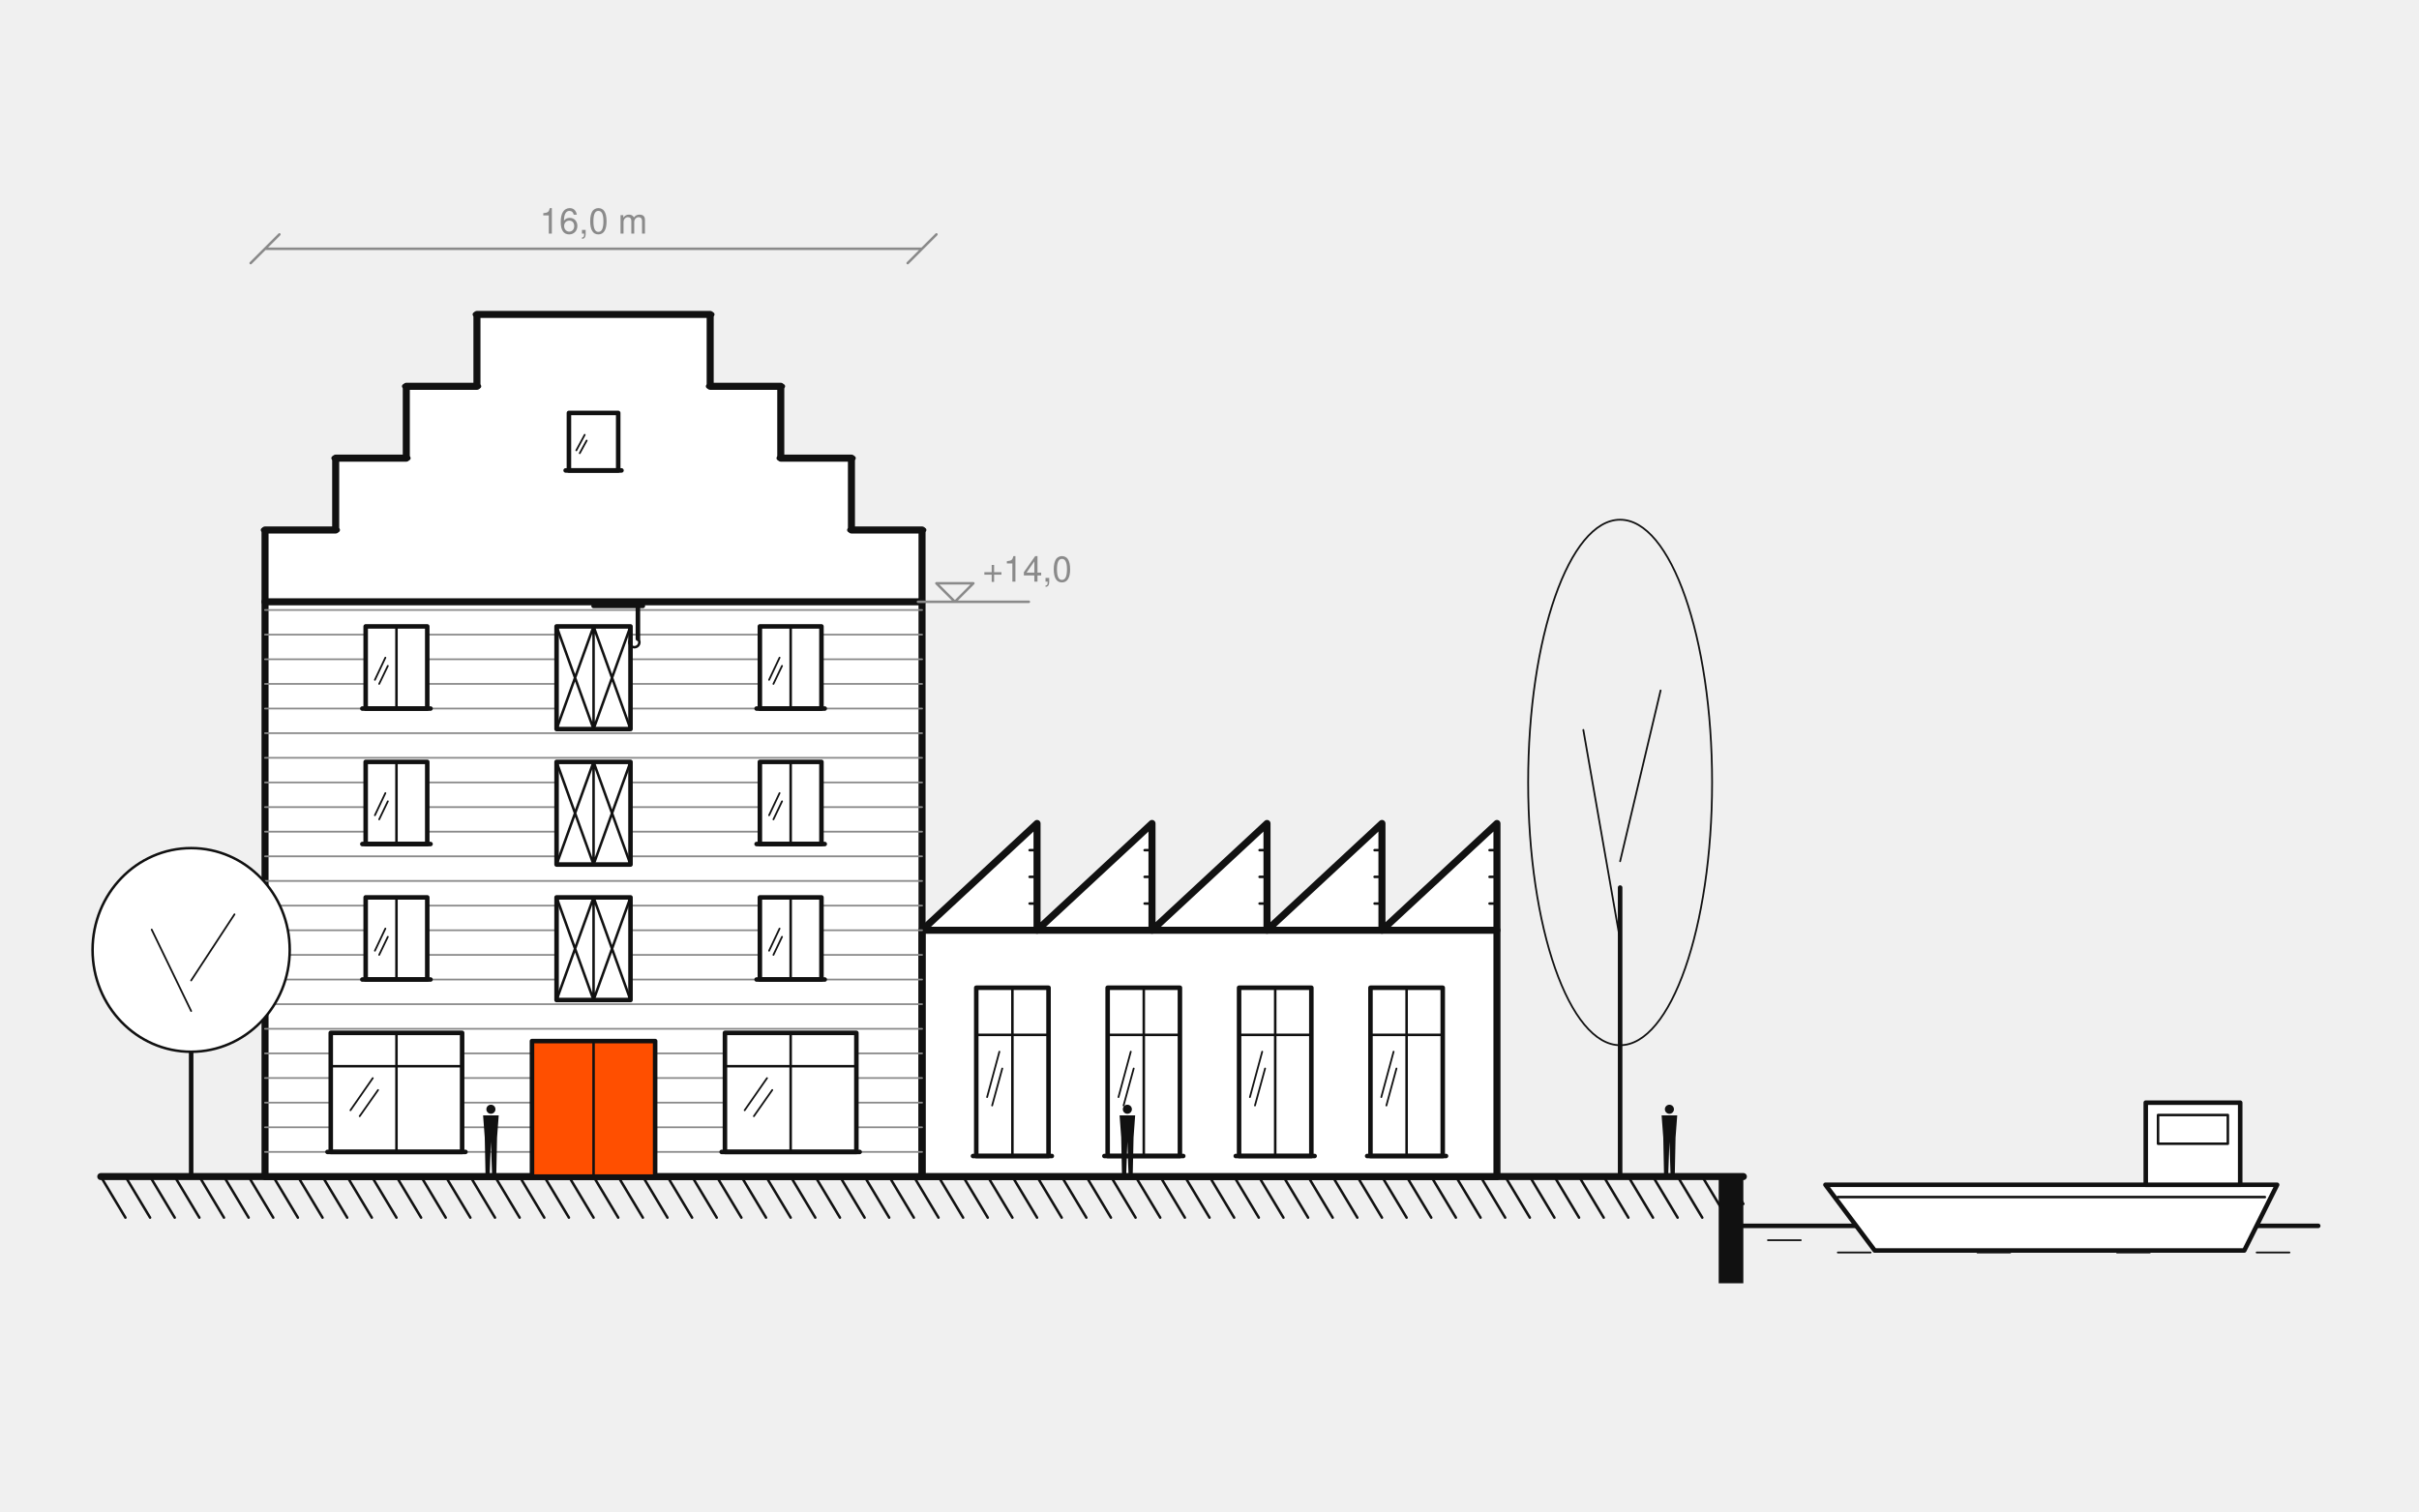
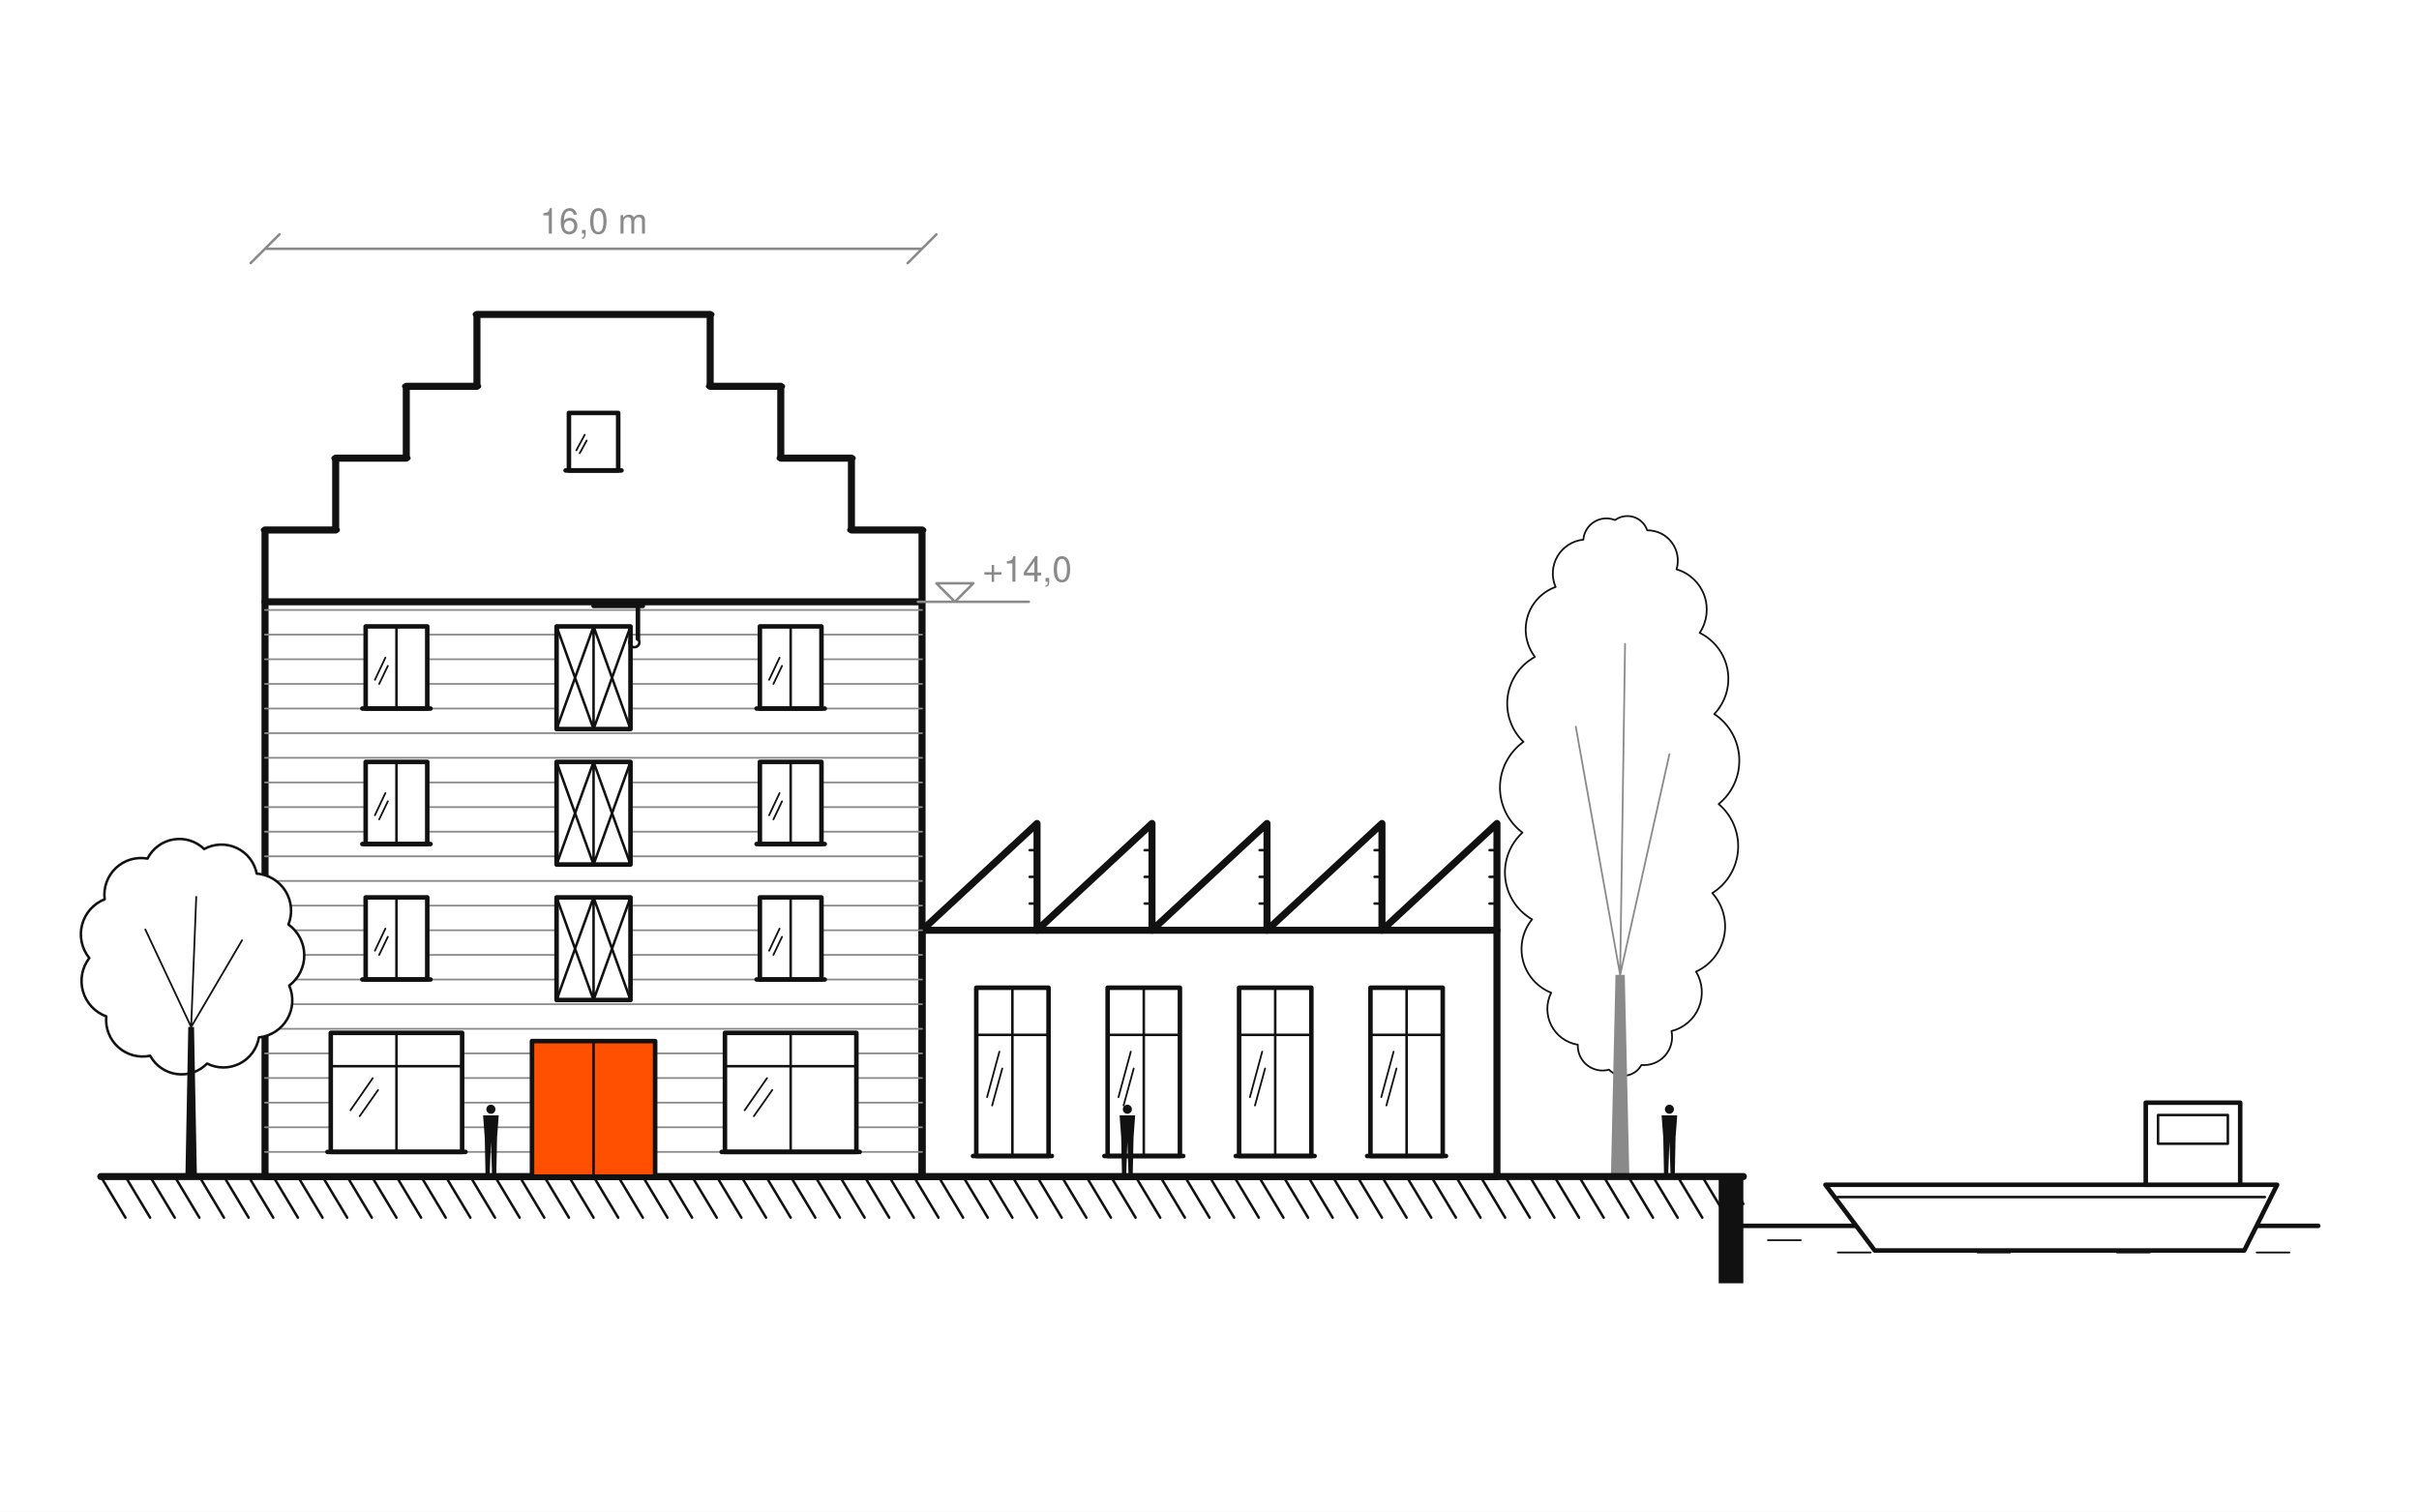
<svg xmlns="http://www.w3.org/2000/svg" viewBox="0 0 480 300" width="480" height="300" role="img" aria-labelledby="pk-title pk-desc" data-kit="arch.mjs" data-scale="8.148" data-palette="{&quot;ink&quot;:&quot;#111111&quot;,&quot;paper&quot;:&quot;#ffffff&quot;,&quot;tint&quot;:&quot;#f3f3f3&quot;,&quot;mid&quot;:&quot;#8a8a8a&quot;,&quot;accent&quot;:&quot;#ff4f00&quot;}">
+   <rect width="480" height="300" fill="#ffffff" />
  <g data-layer="back">
-     <path d="M321.48 233.52L321.48 176.16" fill="none" stroke="#111111" stroke-width="0.9" stroke-linecap="round" stroke-linejoin="round" />
-     <ellipse cx="321.48" cy="155.3" rx="18.25" ry="52.15" fill="none" stroke="#111111" stroke-width="0.35" />
-     <path d="M321.48 186.59L314.18 144.87M321.48 170.94L329.51 137.04" fill="none" stroke="#111111" stroke-width="0.35" stroke-linecap="round" stroke-linejoin="round" />
+     <path d="M340.16 141.72A10.15 10.15 0 0 0 337.27 125.61A8.32 8.32 0 0 0 332.67 113A6.00 6.00 0 0 0 326.86 105.26A4.16 4.16 0 0 0 320.47 103.22A4.59 4.59 0 0 0 314.18 107.11A6.74 6.74 0 0 0 308.68 116.5A8.97 8.97 0 0 0 304.58 130.38A10.55 10.55 0 0 0 302.3 147.24A11.17 11.17 0 0 0 302.1 165.25A10.74 10.74 0 0 0 304.01 182.47A9.33 9.33 0 0 0 307.8 197.03A7.19 7.19 0 0 0 313.08 207.35A4.92 4.92 0 0 0 319.27 212.31A4.03 4.03 0 0 0 325.7 211.37A5.58 5.58 0 0 0 331.67 204.64A7.91 7.91 0 0 0 336.54 192.85A9.87 9.87 0 0 0 339.77 177.26A10.99 10.99 0 0 0 341.03 159.58A11.09 11.09 0 0 0 340.16 141.72Z" fill="none" stroke="#111111" stroke-width="0.35" stroke-linejoin="round" />
+     <path d="M319.65 233.52L320.56 193.49L322.4 193.49L323.31 233.52Z" fill="#8a8a8a" stroke="none" />
+     <path d="M321.48 193.49L312.68 144.21M321.48 193.49L331.26 149.69M321.48 193.49L322.46 127.79" fill="none" stroke="#8a8a8a" stroke-width="0.35" stroke-linecap="round" stroke-linejoin="round" />
  </g>
  <g data-layer="ground">
    <path d="M20 233.52L345.93 233.52" fill="none" stroke="#111111" stroke-width="1.4" stroke-linecap="round" stroke-linejoin="round" />
    <path d="M20 233.52L24.89 241.67M24.89 233.52L29.78 241.67M29.78 233.52L34.67 241.67M34.67 233.52L39.56 241.67M39.56 233.52L44.44 241.67M44.44 233.52L49.33 241.67M49.33 233.52L54.22 241.67M54.22 233.52L59.11 241.67M59.11 233.52L64 241.67M64 233.52L68.89 241.67M68.89 233.52L73.78 241.67M73.78 233.52L78.67 241.67M78.67 233.52L83.56 241.67M83.56 233.52L88.44 241.67M88.44 233.52L93.33 241.67M93.33 233.52L98.22 241.67M98.22 233.52L103.11 241.67M103.11 233.52L108 241.67M108 233.52L112.89 241.67M112.89 233.52L117.78 241.67M117.78 233.52L122.67 241.67M122.67 233.52L127.56 241.67M127.56 233.52L132.44 241.67M132.44 233.52L137.33 241.67M137.33 233.52L142.22 241.67M142.22 233.52L147.11 241.67M147.11 233.52L152 241.67M152 233.52L156.89 241.67M156.89 233.52L161.78 241.67M161.78 233.52L166.67 241.67M166.67 233.52L171.56 241.67M171.56 233.52L176.44 241.67M176.44 233.52L181.33 241.67M181.33 233.52L186.22 241.67M186.22 233.52L191.11 241.67M191.11 233.52L196 241.67M196 233.52L200.89 241.67M200.89 233.52L205.78 241.67M205.78 233.52L210.67 241.67M210.67 233.52L215.56 241.67M215.56 233.52L220.44 241.67M220.44 233.52L225.33 241.67M225.33 233.52L230.22 241.67M230.22 233.52L235.11 241.67M235.11 233.52L240 241.67M240 233.52L244.89 241.67M244.89 233.52L249.78 241.67M249.78 233.52L254.67 241.67M254.67 233.52L259.56 241.67M259.56 233.52L264.44 241.67M264.44 233.52L269.33 241.67M269.33 233.52L274.22 241.67M274.22 233.52L279.11 241.67M279.11 233.52L284 241.67M284 233.52L288.89 241.67M288.89 233.52L293.78 241.67M293.78 233.52L298.67 241.67M298.67 233.52L303.56 241.67M303.56 233.52L308.44 241.67M308.44 233.52L313.33 241.67M313.33 233.52L318.22 241.67M318.22 233.52L323.11 241.67M323.11 233.52L328 241.67M328 233.52L332.89 241.67M332.89 233.52L337.78 241.67M337.78 233.52L342.67 241.67M342.67 233.52L345.93 238.95" fill="none" stroke="#111111" stroke-width="0.5" stroke-linecap="round" stroke-linejoin="round" />
    <path d="M345.93 243.3L460 243.3" fill="none" stroke="#111111" stroke-width="0.9" stroke-linecap="round" stroke-linejoin="round" />
    <path d="M350.81 246.15L357.33 246.15M364.67 248.59L371.19 248.59M378.52 246.15L385.04 246.15M392.37 248.59L398.89 248.59M406.22 246.15L412.74 246.15M420.07 248.59L426.59 248.59M433.93 246.15L440.44 246.15M447.78 248.59L454.3 248.59" fill="none" stroke="#111111" stroke-width="0.35" stroke-linecap="round" stroke-linejoin="round" />
  </g>
  <g data-layer="fill">
    <path d="M182.96 233.52H297.04V184.63H182.96Z" fill="#ffffff" stroke="none" />
    <path d="M182.96 184.63L205.78 163.44V184.63L228.59 163.44V184.63L251.41 163.44V184.63L274.22 163.44V184.63L297.04 163.44V184.63Z" fill="#ffffff" stroke="none" />
    <path d="M52.59 233.52H182.96V119.44H52.59Z" fill="#ffffff" stroke="none" />
    <path d="M52.59 119.44V105.19H66.61V90.93H80.62V76.67H94.64V62.41H108.65H126.9H140.92V76.67H154.93V90.93H168.95V105.19H182.96V119.44Z" fill="#ffffff" stroke="none" />
  </g>
  <g data-layer="lines">
    <path d="M341.04 254.7H345.93V233.52H341.04Z" fill="#111111" stroke="none" />
    <path d="M182.96 233.52H297.04V184.63H182.96Z" fill="none" stroke="#111111" stroke-width="1.4" stroke-linecap="round" stroke-linejoin="round" />
    <path d="M182.96 184.63L205.78 163.44V184.63L228.59 163.44V184.63L251.41 163.44V184.63L274.22 163.44V184.63L297.04 163.44V184.63" fill="none" stroke="#111111" stroke-width="1.4" stroke-linecap="round" stroke-linejoin="round" />
    <path d="M52.59 233.52H182.96V119.44H52.59Z" fill="none" stroke="#111111" stroke-width="1.4" stroke-linecap="round" stroke-linejoin="round" />
    <path d="M52.59 119.44V105.19H66.61V90.93H80.62V76.67H94.64V62.41H108.65H126.9H140.92V76.67H154.93V90.93H168.95V105.19H182.96V119.44" fill="none" stroke="#111111" stroke-width="1.4" stroke-linecap="round" stroke-linejoin="round" />
    <path d="M362.22 235.15H451.85L445.33 248.19H372Z" fill="#ffffff" stroke="none" />
    <path d="M362.22 235.15H451.85L445.33 248.19H372Z" fill="none" stroke="#111111" stroke-width="0.9" stroke-linecap="round" stroke-linejoin="round" />
    <path d="M425.78 235.15H444.52V218.85H425.78Z" fill="#ffffff" stroke="none" />
    <path d="M425.78 235.15H444.52V218.85H425.78Z" fill="none" stroke="#111111" stroke-width="0.9" stroke-linecap="round" stroke-linejoin="round" />
  </g>
  <g data-layer="detail">
    <path d="M205.78 179.33L204.31 179.33M205.78 174.04L204.31 174.04M205.78 168.74L204.31 168.74M228.59 179.33L227.13 179.33M228.59 174.04L227.13 174.04M228.59 168.74L227.13 168.74M251.41 179.33L249.94 179.33M251.41 174.04L249.94 174.04M251.41 168.74L249.94 168.74M274.22 179.33L272.76 179.33M274.22 174.04L272.76 174.04M274.22 168.74L272.76 168.74M297.04 179.33L295.57 179.33M297.04 174.04L295.57 174.04M297.04 168.74L295.57 168.74" fill="none" stroke="#111111" stroke-width="0.5" stroke-linecap="round" stroke-linejoin="round" />
    <path d="M52.19 105.19L67.01 105.19M168.54 105.19L183.37 105.19M66.2 90.93L81.03 90.93M154.53 90.93L169.36 90.93M80.21 76.67L95.04 76.67M140.51 76.67L155.34 76.67M94.23 62.41L109.06 62.41M126.5 62.41L141.33 62.41" fill="none" stroke="#111111" stroke-width="0.9" stroke-linecap="round" stroke-linejoin="round" />
    <path d="M52.59 228.63L182.96 228.63M52.59 223.74L182.96 223.74M52.59 218.85L182.96 218.85M52.59 213.96L182.96 213.96M52.59 209.07L182.96 209.07M52.59 204.19L182.96 204.19M52.59 199.3L182.96 199.3M52.59 194.41L182.96 194.41M52.59 189.52L182.96 189.52M52.59 184.63L182.96 184.63M52.59 179.74L182.96 179.74M52.59 174.85L182.96 174.85M52.59 169.96L182.96 169.96M52.59 165.07L182.96 165.07M52.59 160.19L182.96 160.19M52.59 155.3L182.96 155.3M52.59 150.41L182.96 150.41M52.59 145.52L182.96 145.52M52.59 140.63L182.96 140.63M52.59 135.74L182.96 135.74M52.59 130.85L182.96 130.85M52.59 125.96L182.96 125.96M52.59 121.07L182.96 121.07" fill="none" stroke="#8a8a8a" stroke-width="0.35" stroke-linecap="round" stroke-linejoin="round" />
    <path d="M110.44 198.48H125.11V178.11H110.44Z" fill="#ffffff" stroke="none" />
    <path d="M110.44 198.48H125.11V178.11H110.44Z" fill="none" stroke="#111111" stroke-width="0.9" stroke-linecap="round" stroke-linejoin="round" />
    <path d="M117.78 198.48L117.78 178.11M110.44 198.48L117.78 178.11M117.78 198.48L110.44 178.11M117.78 198.48L125.11 178.11M125.11 198.48L117.78 178.11" fill="none" stroke="#111111" stroke-width="0.5" stroke-linecap="round" stroke-linejoin="round" />
    <path d="M72.56 194.41H84.78V178.11H72.56Z" fill="#ffffff" stroke="none" />
    <path d="M72.56 194.41H84.78V178.11H72.56Z" fill="none" stroke="#111111" stroke-width="0.9" stroke-linecap="round" stroke-linejoin="round" />
    <path d="M78.67 194.41L78.67 178.11" fill="none" stroke="#111111" stroke-width="0.5" stroke-linecap="round" stroke-linejoin="round" />
    <path d="M74.39 188.7L76.47 184.3M75.24 189.52L76.96 185.93" fill="none" stroke="#111111" stroke-width="0.35" stroke-linecap="round" stroke-linejoin="round" />
    <path d="M71.9 194.41L85.43 194.41" fill="none" stroke="#111111" stroke-width="0.9" stroke-linecap="round" stroke-linejoin="round" />
    <path d="M150.78 194.41H163V178.11H150.78Z" fill="#ffffff" stroke="none" />
    <path d="M150.78 194.41H163V178.11H150.78Z" fill="none" stroke="#111111" stroke-width="0.9" stroke-linecap="round" stroke-linejoin="round" />
    <path d="M156.89 194.41L156.89 178.11" fill="none" stroke="#111111" stroke-width="0.5" stroke-linecap="round" stroke-linejoin="round" />
    <path d="M152.61 188.7L154.69 184.3M153.47 189.52L155.18 185.93" fill="none" stroke="#111111" stroke-width="0.35" stroke-linecap="round" stroke-linejoin="round" />
    <path d="M150.13 194.41L163.65 194.41" fill="none" stroke="#111111" stroke-width="0.9" stroke-linecap="round" stroke-linejoin="round" />
    <path d="M110.44 171.59H125.11V151.22H110.44Z" fill="#ffffff" stroke="none" />
    <path d="M110.44 171.59H125.11V151.22H110.44Z" fill="none" stroke="#111111" stroke-width="0.9" stroke-linecap="round" stroke-linejoin="round" />
    <path d="M117.78 171.59L117.78 151.22M110.44 171.59L117.78 151.22M117.78 171.59L110.44 151.22M117.78 171.59L125.11 151.22M125.11 171.59L117.78 151.22" fill="none" stroke="#111111" stroke-width="0.5" stroke-linecap="round" stroke-linejoin="round" />
    <path d="M72.56 167.52H84.78V151.22H72.56Z" fill="#ffffff" stroke="none" />
    <path d="M72.56 167.52H84.78V151.22H72.56Z" fill="none" stroke="#111111" stroke-width="0.9" stroke-linecap="round" stroke-linejoin="round" />
    <path d="M78.67 167.52L78.67 151.22" fill="none" stroke="#111111" stroke-width="0.5" stroke-linecap="round" stroke-linejoin="round" />
    <path d="M74.39 161.81L76.47 157.41M75.24 162.63L76.96 159.04" fill="none" stroke="#111111" stroke-width="0.35" stroke-linecap="round" stroke-linejoin="round" />
    <path d="M71.9 167.52L85.43 167.52" fill="none" stroke="#111111" stroke-width="0.9" stroke-linecap="round" stroke-linejoin="round" />
    <path d="M150.78 167.52H163V151.22H150.78Z" fill="#ffffff" stroke="none" />
    <path d="M150.78 167.52H163V151.22H150.78Z" fill="none" stroke="#111111" stroke-width="0.9" stroke-linecap="round" stroke-linejoin="round" />
    <path d="M156.89 167.52L156.89 151.22" fill="none" stroke="#111111" stroke-width="0.5" stroke-linecap="round" stroke-linejoin="round" />
    <path d="M152.61 161.81L154.69 157.41M153.47 162.63L155.18 159.04" fill="none" stroke="#111111" stroke-width="0.35" stroke-linecap="round" stroke-linejoin="round" />
    <path d="M150.13 167.52L163.65 167.52" fill="none" stroke="#111111" stroke-width="0.9" stroke-linecap="round" stroke-linejoin="round" />
    <path d="M110.44 144.7H125.11V124.33H110.44Z" fill="#ffffff" stroke="none" />
    <path d="M110.44 144.7H125.11V124.33H110.44Z" fill="none" stroke="#111111" stroke-width="0.9" stroke-linecap="round" stroke-linejoin="round" />
    <path d="M117.78 144.7L117.78 124.33M110.44 144.7L117.78 124.33M117.78 144.7L110.44 124.33M117.78 144.7L125.11 124.33M125.11 144.7L117.78 124.33" fill="none" stroke="#111111" stroke-width="0.5" stroke-linecap="round" stroke-linejoin="round" />
    <path d="M72.56 140.63H84.78V124.33H72.56Z" fill="#ffffff" stroke="none" />
    <path d="M72.56 140.63H84.78V124.33H72.56Z" fill="none" stroke="#111111" stroke-width="0.9" stroke-linecap="round" stroke-linejoin="round" />
    <path d="M78.67 140.63L78.67 124.33" fill="none" stroke="#111111" stroke-width="0.5" stroke-linecap="round" stroke-linejoin="round" />
    <path d="M74.39 134.93L76.47 130.53M75.24 135.74L76.96 132.16" fill="none" stroke="#111111" stroke-width="0.35" stroke-linecap="round" stroke-linejoin="round" />
    <path d="M71.9 140.63L85.43 140.63" fill="none" stroke="#111111" stroke-width="0.9" stroke-linecap="round" stroke-linejoin="round" />
    <path d="M150.78 140.63H163V124.33H150.78Z" fill="#ffffff" stroke="none" />
    <path d="M150.78 140.63H163V124.33H150.78Z" fill="none" stroke="#111111" stroke-width="0.9" stroke-linecap="round" stroke-linejoin="round" />
    <path d="M156.89 140.63L156.89 124.33" fill="none" stroke="#111111" stroke-width="0.5" stroke-linecap="round" stroke-linejoin="round" />
    <path d="M152.61 134.93L154.69 130.53M153.47 135.74L155.18 132.16" fill="none" stroke="#111111" stroke-width="0.35" stroke-linecap="round" stroke-linejoin="round" />
    <path d="M150.13 140.63L163.65 140.63" fill="none" stroke="#111111" stroke-width="0.9" stroke-linecap="round" stroke-linejoin="round" />
    <path d="M117.78 120.26L127.56 120.26M126.58 120.26L126.58 126.78" fill="none" stroke="#111111" stroke-width="0.9" stroke-linecap="round" stroke-linejoin="round" />
    <path d="M126.58 126.78a0.98 0.98 0 1 1 -1.63 0.41" fill="none" stroke="#111111" stroke-width="0.5" stroke-linecap="round" stroke-linejoin="round" />
    <path d="M112.89 93.37H122.67V81.96H112.89Z" fill="#ffffff" stroke="none" />
    <path d="M112.89 93.37H122.67V81.96H112.89Z" fill="none" stroke="#111111" stroke-width="0.9" stroke-linecap="round" stroke-linejoin="round" />
    <path d="M114.36 89.38L116.02 86.3M115.04 89.95L116.41 87.44" fill="none" stroke="#111111" stroke-width="0.35" stroke-linecap="round" stroke-linejoin="round" />
    <path d="M112.24 93.37L123.32 93.37" fill="none" stroke="#111111" stroke-width="0.9" stroke-linecap="round" stroke-linejoin="round" />
    <path d="M105.56 233.52H130V206.63H105.56Z" fill="#ff4f00" stroke="none" />
    <path d="M105.56 233.52H130V206.63H105.56Z" fill="none" stroke="#111111" stroke-width="0.9" stroke-linecap="round" stroke-linejoin="round" />
    <path d="M117.78 233.52L117.78 206.63" fill="none" stroke="#111111" stroke-width="0.5" stroke-linecap="round" stroke-linejoin="round" />
    <path d="M65.63 228.63H91.7V205H65.63Z" fill="#ffffff" stroke="none" />
    <path d="M65.63 228.63H91.7V205H65.63Z" fill="none" stroke="#111111" stroke-width="0.9" stroke-linecap="round" stroke-linejoin="round" />
    <path d="M78.67 228.63L78.67 205M65.63 211.62L91.7 211.62" fill="none" stroke="#111111" stroke-width="0.5" stroke-linecap="round" stroke-linejoin="round" />
    <path d="M69.54 220.36L73.97 213.98M71.37 221.54L75.02 216.34" fill="none" stroke="#111111" stroke-width="0.35" stroke-linecap="round" stroke-linejoin="round" />
    <path d="M64.98 228.63L92.36 228.63" fill="none" stroke="#111111" stroke-width="0.9" stroke-linecap="round" stroke-linejoin="round" />
    <path d="M143.85 228.63H169.93V205H143.85Z" fill="#ffffff" stroke="none" />
    <path d="M143.85 228.63H169.93V205H143.85Z" fill="none" stroke="#111111" stroke-width="0.9" stroke-linecap="round" stroke-linejoin="round" />
    <path d="M156.89 228.63L156.89 205M143.85 211.62L169.93 211.62" fill="none" stroke="#111111" stroke-width="0.5" stroke-linecap="round" stroke-linejoin="round" />
    <path d="M147.76 220.36L152.2 213.98M149.59 221.54L153.24 216.34" fill="none" stroke="#111111" stroke-width="0.35" stroke-linecap="round" stroke-linejoin="round" />
    <path d="M143.2 228.63L170.58 228.63" fill="none" stroke="#111111" stroke-width="0.9" stroke-linecap="round" stroke-linejoin="round" />
    <path d="M193.72 229.44H208.06V196.04H193.72Z" fill="#ffffff" stroke="none" />
    <path d="M193.72 229.44H208.06V196.04H193.72Z" fill="none" stroke="#111111" stroke-width="0.9" stroke-linecap="round" stroke-linejoin="round" />
    <path d="M200.89 229.44L200.89 196.04M193.72 205.39L208.06 205.39" fill="none" stroke="#111111" stroke-width="0.5" stroke-linecap="round" stroke-linejoin="round" />
    <path d="M195.87 217.75L198.31 208.73M196.87 219.42L198.88 212.07" fill="none" stroke="#111111" stroke-width="0.35" stroke-linecap="round" stroke-linejoin="round" />
    <path d="M193.07 229.44L208.71 229.44" fill="none" stroke="#111111" stroke-width="0.9" stroke-linecap="round" stroke-linejoin="round" />
    <path d="M219.79 229.44H234.13V196.04H219.79Z" fill="#ffffff" stroke="none" />
    <path d="M219.79 229.44H234.13V196.04H219.79Z" fill="none" stroke="#111111" stroke-width="0.9" stroke-linecap="round" stroke-linejoin="round" />
    <path d="M226.96 229.44L226.96 196.04M219.79 205.39L234.13 205.39" fill="none" stroke="#111111" stroke-width="0.5" stroke-linecap="round" stroke-linejoin="round" />
    <path d="M221.94 217.75L224.38 208.73M222.95 219.42L224.96 212.07" fill="none" stroke="#111111" stroke-width="0.35" stroke-linecap="round" stroke-linejoin="round" />
    <path d="M219.14 229.44L234.79 229.44" fill="none" stroke="#111111" stroke-width="0.9" stroke-linecap="round" stroke-linejoin="round" />
    <path d="M245.87 229.44H260.21V196.04H245.87Z" fill="#ffffff" stroke="none" />
    <path d="M245.87 229.44H260.21V196.04H245.87Z" fill="none" stroke="#111111" stroke-width="0.9" stroke-linecap="round" stroke-linejoin="round" />
    <path d="M253.04 229.44L253.04 196.04M245.87 205.39L260.21 205.39" fill="none" stroke="#111111" stroke-width="0.5" stroke-linecap="round" stroke-linejoin="round" />
    <path d="M248.02 217.75L250.46 208.73M249.02 219.42L251.03 212.07" fill="none" stroke="#111111" stroke-width="0.35" stroke-linecap="round" stroke-linejoin="round" />
    <path d="M245.21 229.44L260.86 229.44" fill="none" stroke="#111111" stroke-width="0.9" stroke-linecap="round" stroke-linejoin="round" />
    <path d="M271.94 229.44H286.28V196.04H271.94Z" fill="#ffffff" stroke="none" />
    <path d="M271.94 229.44H286.28V196.04H271.94Z" fill="none" stroke="#111111" stroke-width="0.9" stroke-linecap="round" stroke-linejoin="round" />
    <path d="M279.11 229.44L279.11 196.04M271.94 205.39L286.28 205.39" fill="none" stroke="#111111" stroke-width="0.5" stroke-linecap="round" stroke-linejoin="round" />
    <path d="M274.09 217.75L276.53 208.73M275.1 219.42L277.1 212.07" fill="none" stroke="#111111" stroke-width="0.35" stroke-linecap="round" stroke-linejoin="round" />
    <path d="M271.29 229.44L286.93 229.44" fill="none" stroke="#111111" stroke-width="0.9" stroke-linecap="round" stroke-linejoin="round" />
    <path d="M364.67 237.59L449.41 237.59" fill="none" stroke="#111111" stroke-width="0.5" stroke-linecap="round" stroke-linejoin="round" />
    <path d="M428.22 227H442.07V221.3H428.22Z" fill="none" stroke="#111111" stroke-width="0.5" stroke-linecap="round" stroke-linejoin="round" />
  </g>
  <g data-layer="front">
    <circle cx="97.41" cy="220.16" r="0.9" fill="#111111" stroke="none" />
    <path d="M95.86 221.38L98.96 221.38L98.63 225.78L98.47 233.52L97.65 233.52L97.41 226.59L97.16 233.52L96.35 233.52L96.19 225.78Z" fill="#111111" stroke="none" />
    <circle cx="223.7" cy="220.16" r="0.9" fill="#111111" stroke="none" />
    <path d="M222.16 221.38L225.25 221.38L224.93 225.78L224.76 233.52L223.95 233.52L223.7 226.59L223.46 233.52L222.64 233.52L222.48 225.78Z" fill="#111111" stroke="none" />
    <circle cx="331.26" cy="220.16" r="0.9" fill="#111111" stroke="none" />
    <path d="M329.71 221.38L332.81 221.38L332.48 225.78L332.32 233.52L331.5 233.52L331.26 226.59L331.01 233.52L330.2 233.52L330.04 225.78Z" fill="#111111" stroke="none" />
-     <path d="M37.93 233.52L37.93 196.62" fill="none" stroke="#111111" stroke-width="0.9" stroke-linecap="round" stroke-linejoin="round" />
-     <ellipse cx="37.93" cy="188.54" rx="19.56" ry="20.21" fill="#ffffff" stroke="#111111" stroke-width="0.5" />
-     <path d="M37.93 200.67L30.1 184.5M37.93 194.6L46.53 181.47" fill="none" stroke="#111111" stroke-width="0.35" stroke-linecap="round" stroke-linejoin="round" />
+     <path d="M57.23 183.49A7.38 7.38 0 0 0 50.94 173.39A7.13 7.13 0 0 0 40.51 168.51A7.07 7.07 0 0 0 29.27 170.41A7.27 7.27 0 0 0 20.77 178.48A7.48 7.48 0 0 0 17.72 190.15A7.48 7.48 0 0 0 21.09 201.73A7.25 7.25 0 0 0 29.8 209.54A7.07 7.07 0 0 0 41.09 211.09A7.15 7.15 0 0 0 51.38 205.9A7.39 7.39 0 0 0 57.39 195.61A7.52 7.52 0 0 0 57.23 183.49Z" fill="#ffffff" stroke="#111111" stroke-width="0.5" stroke-linejoin="round" />
+     <path d="M36.79 233.52L37.36 203.83L38.5 203.83L39.07 233.52Z" fill="#111111" stroke="none" />
+     <path d="M37.93 203.83L28.83 184.47M37.93 203.83L48.03 186.62M37.93 203.83L38.94 178.01" fill="none" stroke="#111111" stroke-width="0.35" stroke-linecap="round" stroke-linejoin="round" />
  </g>
  <g data-layer="notes">
    <path d="M52.59 49.37L182.96 49.37M49.74 52.22L55.44 46.52M180.11 52.22L185.81 46.52" fill="none" stroke="#8a8a8a" stroke-width="0.5" stroke-linecap="round" stroke-linejoin="round" />
    <text x="117.78" y="46.37" font-family="'Helvetica Neue', Helvetica, Arial, sans-serif" font-size="7" fill="#8a8a8a" text-anchor="middle">16,0 m</text>
    <path d="M189.48 119.44l-3.67 -3.67h7.33ZM182.15 119.44L204.15 119.44" fill="none" stroke="#8a8a8a" stroke-width="0.5" stroke-linecap="round" stroke-linejoin="round" />
    <text x="194.98" y="115.44" font-family="'Helvetica Neue', Helvetica, Arial, sans-serif" font-size="7" fill="#8a8a8a">+14,0</text>
  </g>
</svg>
